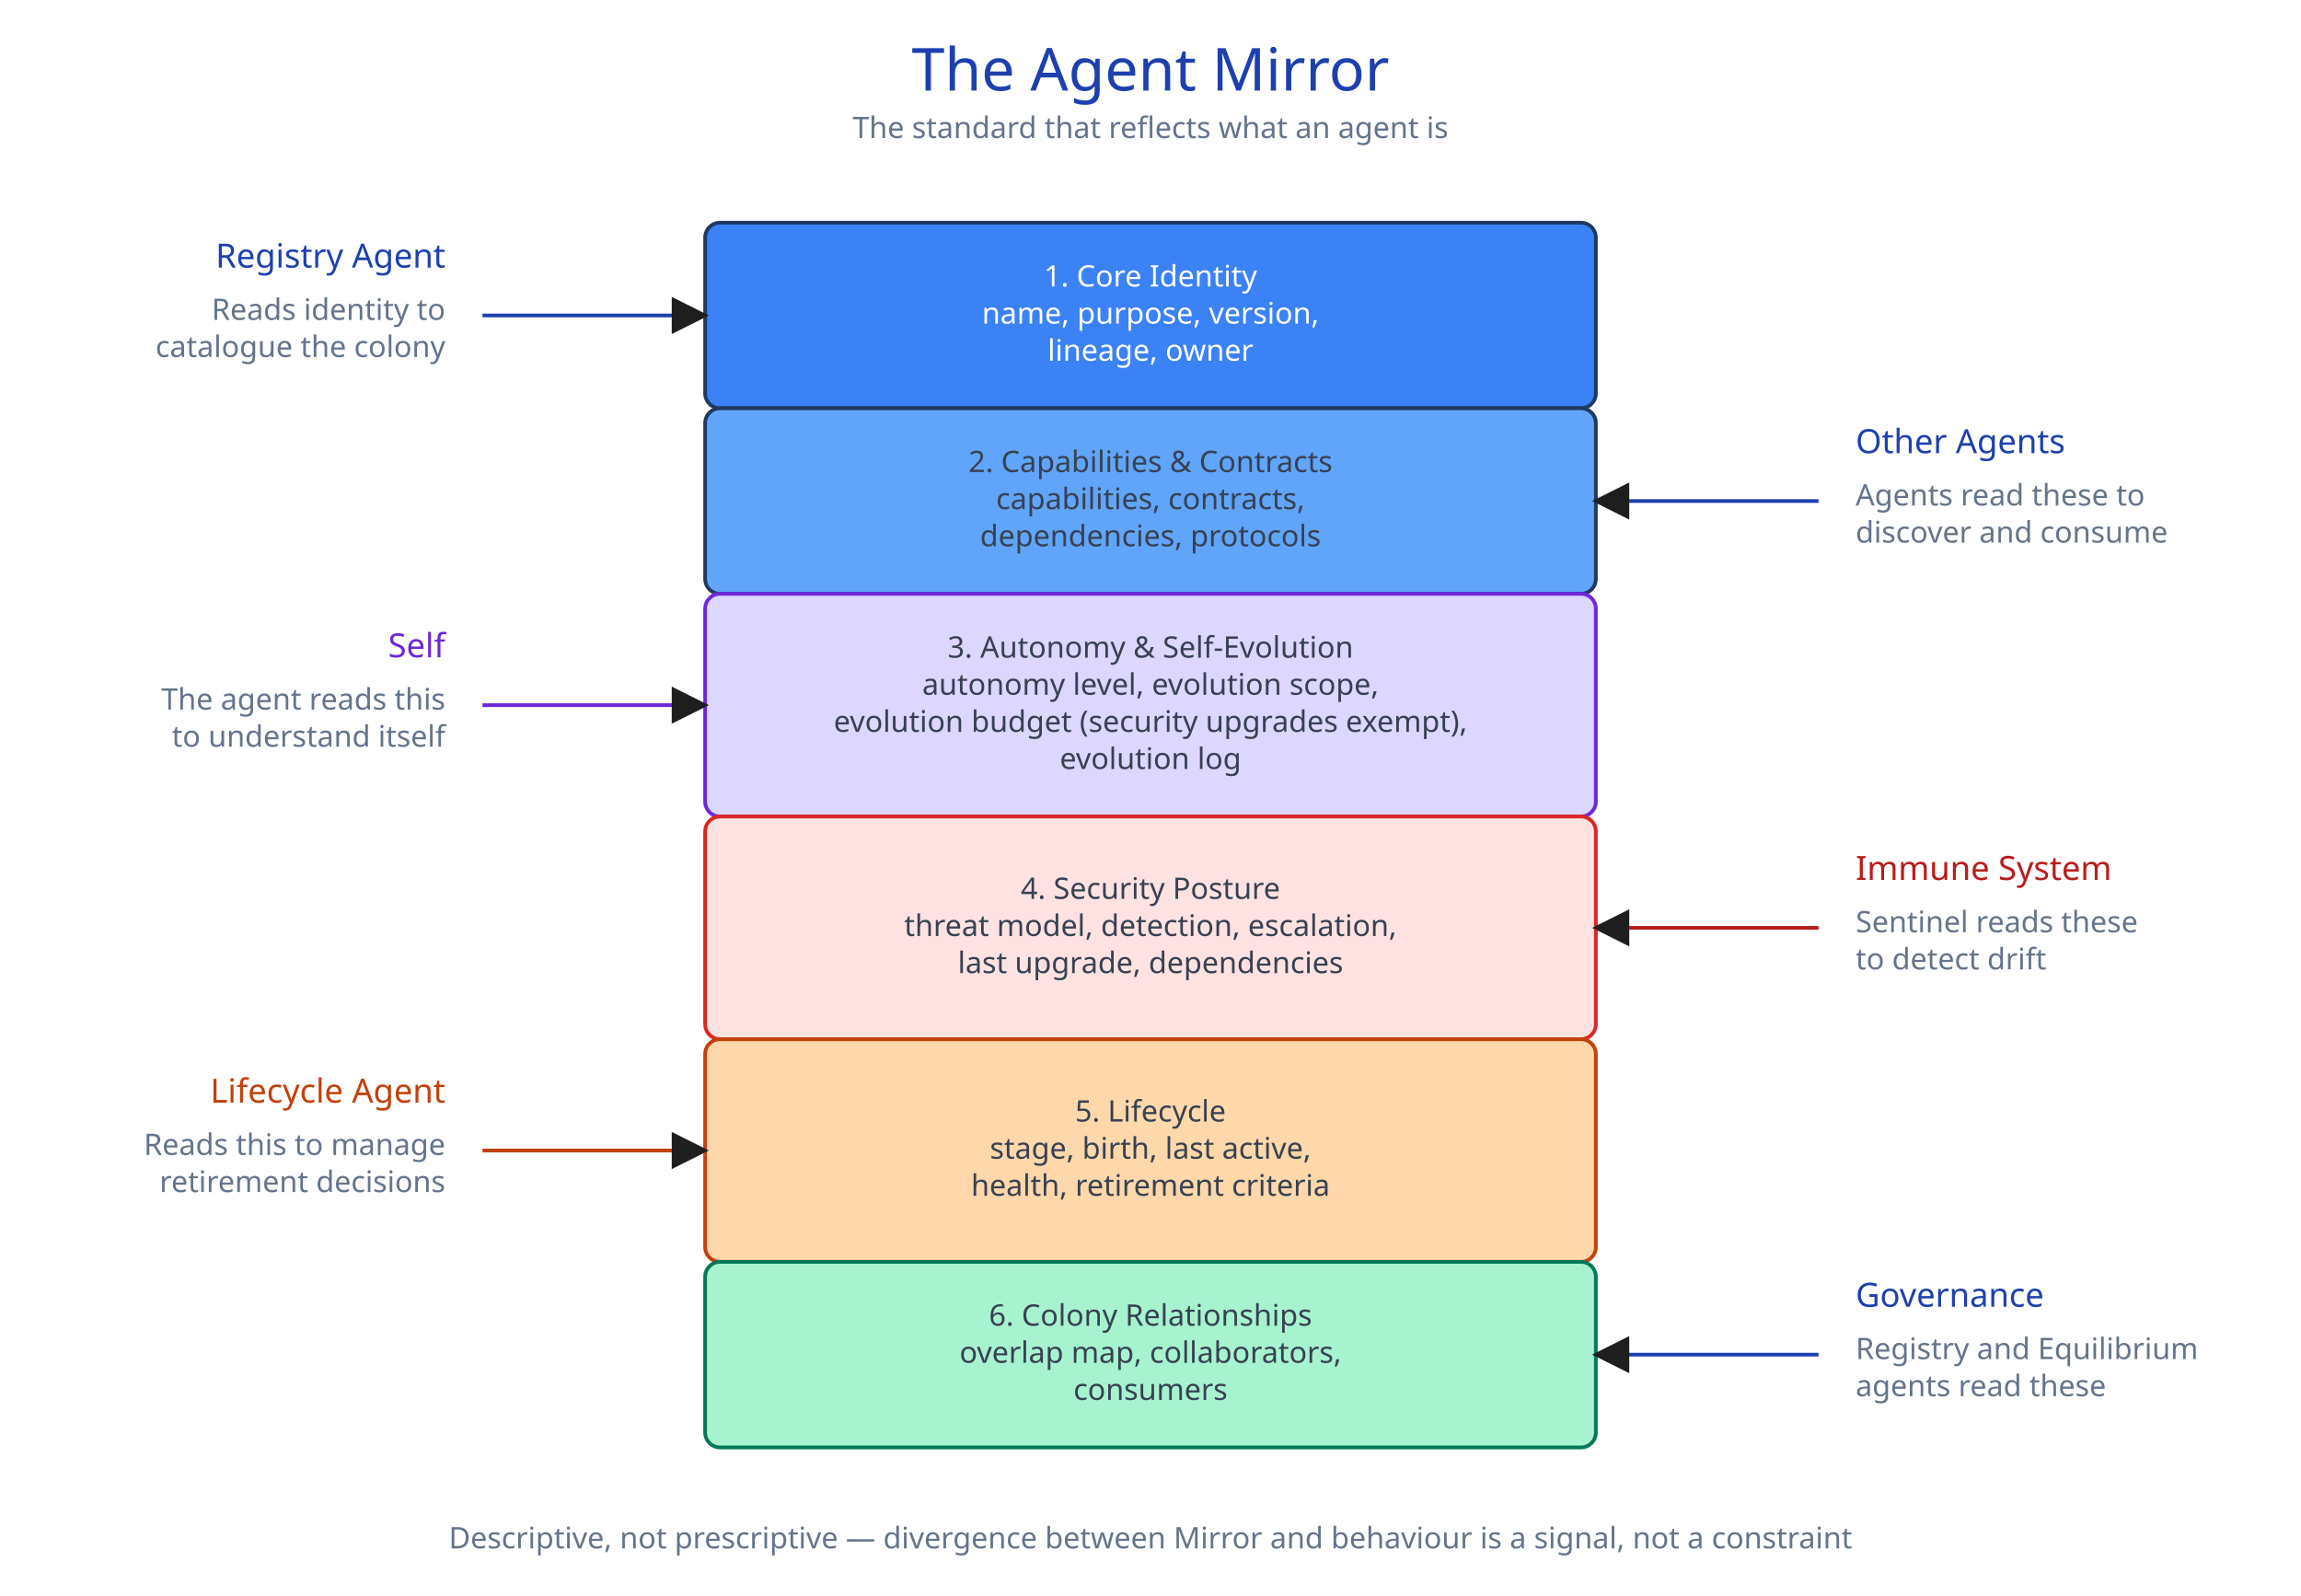
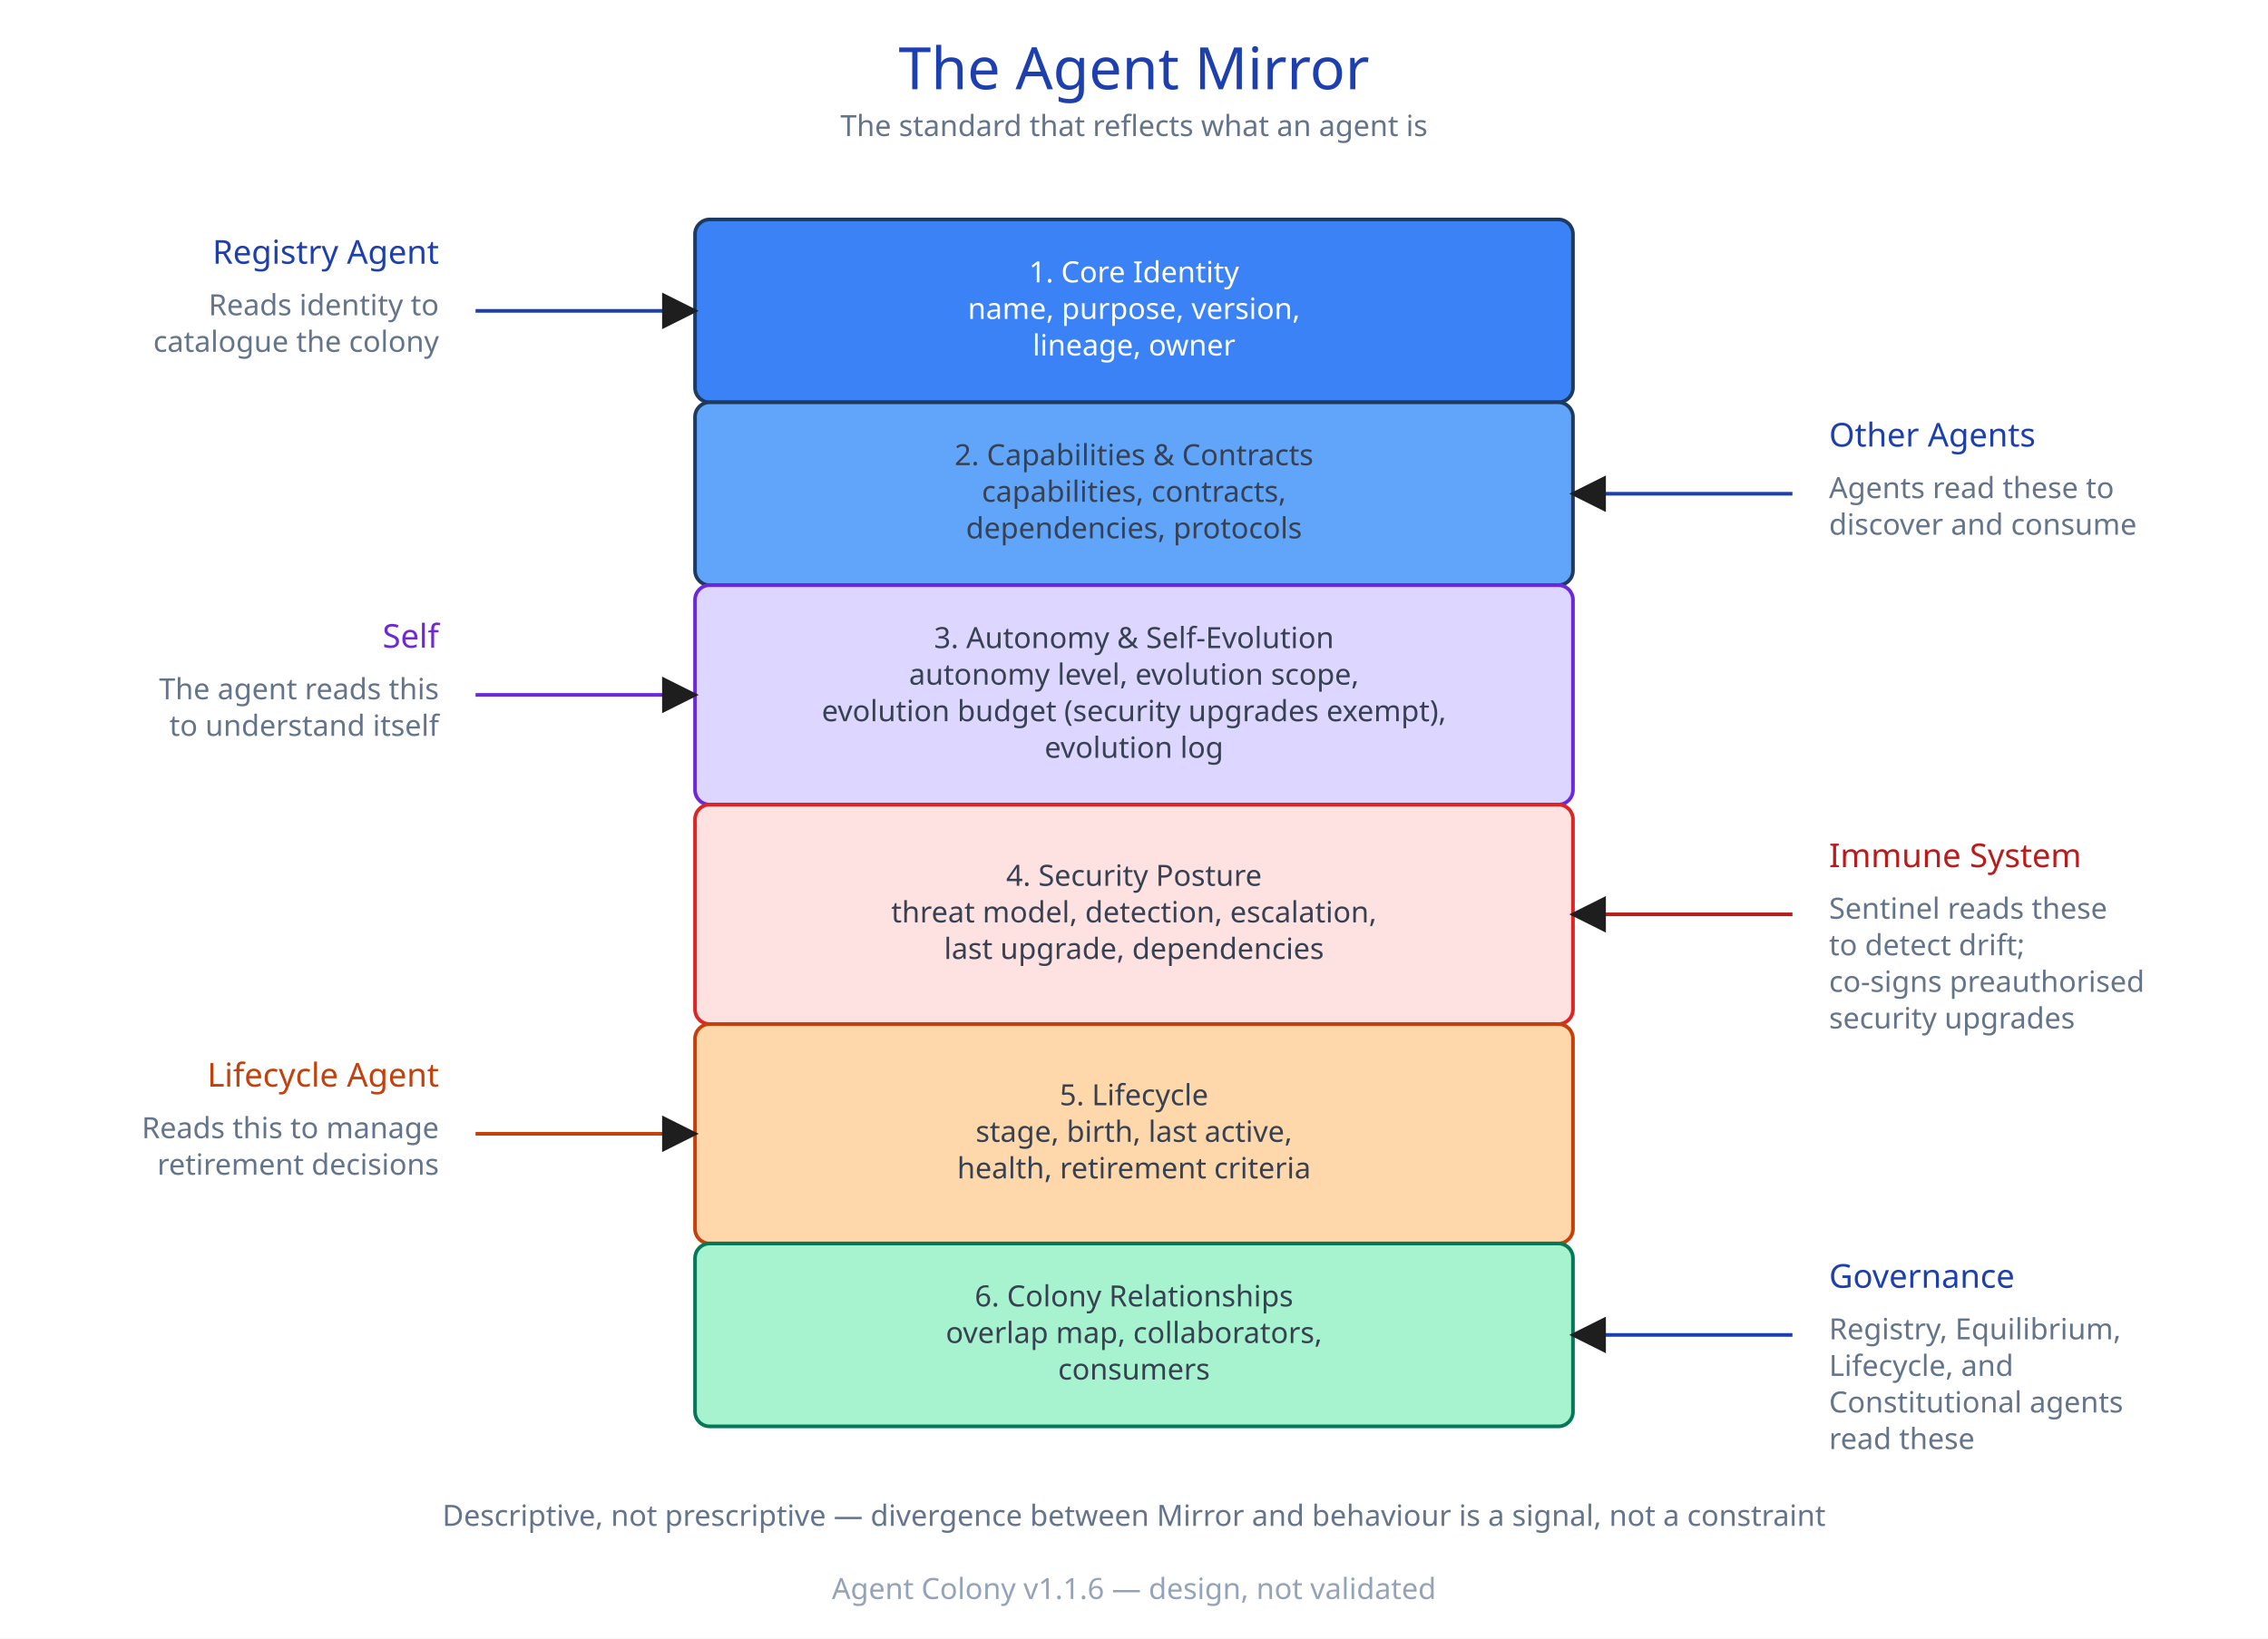
- <svg xmlns="http://www.w3.org/2000/svg" viewBox="-20 -20 1240 860" width="1240" height="860" font-family="Virgil, Segoe UI Emoji, sans-serif">
-   <rect x="-20" y="-20" width="1240" height="860" fill="#ffffff" />
+ <svg xmlns="http://www.w3.org/2000/svg" viewBox="-20 -20 1240 896" width="1240" height="896" font-family="Virgil, Segoe UI Emoji, sans-serif">
+   <rect x="-20" y="-20" width="1240" height="896" fill="#ffffff" />
  <defs>
    <marker id="arrowhead" markerWidth="10" markerHeight="10" refX="9" refY="5" orient="auto" markerUnits="strokeWidth">
      <path d="M 0 0 L 10 5 L 0 10 z" fill="#1e1e1e" />
    </marker>
  </defs>
  <rect x="360" y="100" width="480" height="100" rx="8" ry="8" fill="#3b82f6" stroke="#1e3a5f" stroke-width="2" />
  <rect x="360" y="200" width="480" height="100" rx="8" ry="8" fill="#60a5fa" stroke="#1e3a5f" stroke-width="2" />
  <rect x="360" y="300" width="480" height="120" rx="8" ry="8" fill="#ddd6fe" stroke="#6d28d9" stroke-width="2" />
  <rect x="360" y="420" width="480" height="120" rx="8" ry="8" fill="#fee2e2" stroke="#dc2626" stroke-width="2" />
  <rect x="360" y="540" width="480" height="120" rx="8" ry="8" fill="#fed7aa" stroke="#c2410c" stroke-width="2" />
  <rect x="360" y="660" width="480" height="100" rx="8" ry="8" fill="#a7f3d0" stroke="#047857" stroke-width="2" />
  <path d="M 240,150 L 360,150" fill="none" stroke="#1e40af" stroke-width="2" marker-end="url(#arrowhead)" />
  <path d="M 240,360 L 360,360" fill="none" stroke="#6d28d9" stroke-width="2" marker-end="url(#arrowhead)" />
  <path d="M 240,600 L 360,600" fill="none" stroke="#c2410c" stroke-width="2" marker-end="url(#arrowhead)" />
  <path d="M 960,250 L 840,250" fill="none" stroke="#1e40af" stroke-width="2" marker-end="url(#arrowhead)" />
  <path d="M 960,480 L 840,480" fill="none" stroke="#b91c1c" stroke-width="2" marker-end="url(#arrowhead)" />
  <path d="M 960,710 L 840,710" fill="none" stroke="#1e40af" stroke-width="2" marker-end="url(#arrowhead)" />
  <text x="600.0" y="28.8" fill="#1e40af" font-size="32" text-anchor="middle">The Agent Mirror</text>
  <text x="600.0" y="54.4" fill="#64748b" font-size="16" text-anchor="middle">The standard that reflects what an agent is</text>
  <text x="600.0" y="134.4" fill="#ffffff" font-size="16" text-anchor="middle">1. Core Identity</text>
  <text x="600.0" y="154.4" fill="#ffffff" font-size="16" text-anchor="middle">name, purpose, version,</text>
  <text x="600.0" y="174.4" fill="#ffffff" font-size="16" text-anchor="middle">lineage, owner</text>
  <text x="600.0" y="234.4" fill="#374151" font-size="16" text-anchor="middle">2. Capabilities &amp; Contracts</text>
  <text x="600.0" y="254.4" fill="#374151" font-size="16" text-anchor="middle">capabilities, contracts,</text>
  <text x="600.0" y="274.4" fill="#374151" font-size="16" text-anchor="middle">dependencies, protocols</text>
  <text x="600.0" y="334.4" fill="#374151" font-size="16" text-anchor="middle">3. Autonomy &amp; Self-Evolution</text>
  <text x="600.0" y="354.4" fill="#374151" font-size="16" text-anchor="middle">autonomy level, evolution scope,</text>
  <text x="600.0" y="374.4" fill="#374151" font-size="16" text-anchor="middle">evolution budget (security upgrades exempt),</text>
  <text x="600.0" y="394.4" fill="#374151" font-size="16" text-anchor="middle">evolution log</text>
  <text x="600.0" y="464.4" fill="#374151" font-size="16" text-anchor="middle">4. Security Posture</text>
  <text x="600.0" y="484.4" fill="#374151" font-size="16" text-anchor="middle">threat model, detection, escalation,</text>
  <text x="600.0" y="504.4" fill="#374151" font-size="16" text-anchor="middle">last upgrade, dependencies</text>
  <text x="600.0" y="584.4" fill="#374151" font-size="16" text-anchor="middle">5. Lifecycle</text>
  <text x="600.0" y="604.4" fill="#374151" font-size="16" text-anchor="middle">stage, birth, last active,</text>
  <text x="600.0" y="624.4" fill="#374151" font-size="16" text-anchor="middle">health, retirement criteria</text>
  <text x="600.0" y="694.4" fill="#374151" font-size="16" text-anchor="middle">6. Colony Relationships</text>
  <text x="600.0" y="714.4" fill="#374151" font-size="16" text-anchor="middle">overlap map, collaborators,</text>
  <text x="600.0" y="734.4" fill="#374151" font-size="16" text-anchor="middle">consumers</text>
  <text x="600.0" y="814.4" fill="#64748b" font-size="16" text-anchor="middle">Descriptive, not prescriptive — divergence between Mirror and behaviour is a signal, not a constraint</text>
  <text x="220" y="124.2" fill="#1e40af" font-size="18" text-anchor="end">Registry Agent</text>
  <text x="220" y="152.4" fill="#64748b" font-size="16" text-anchor="end">Reads identity to</text>
  <text x="220" y="172.4" fill="#64748b" font-size="16" text-anchor="end">catalogue the colony</text>
  <text x="220" y="334.2" fill="#6d28d9" font-size="18" text-anchor="end">Self</text>
  <text x="220" y="362.4" fill="#64748b" font-size="16" text-anchor="end">The agent reads this</text>
  <text x="220" y="382.4" fill="#64748b" font-size="16" text-anchor="end">to understand itself</text>
  <text x="220" y="574.2" fill="#c2410c" font-size="18" text-anchor="end">Lifecycle Agent</text>
  <text x="220" y="602.4" fill="#64748b" font-size="16" text-anchor="end">Reads this to manage</text>
  <text x="220" y="622.4" fill="#64748b" font-size="16" text-anchor="end">retirement decisions</text>
  <text x="980" y="224.2" fill="#1e40af" font-size="18" text-anchor="start">Other Agents</text>
  <text x="980" y="252.4" fill="#64748b" font-size="16" text-anchor="start">Agents read these to</text>
  <text x="980" y="272.4" fill="#64748b" font-size="16" text-anchor="start">discover and consume</text>
  <text x="980" y="454.2" fill="#b91c1c" font-size="18" text-anchor="start">Immune System</text>
  <text x="980" y="482.4" fill="#64748b" font-size="16" text-anchor="start">Sentinel reads these</text>
-   <text x="980" y="502.4" fill="#64748b" font-size="16" text-anchor="start">to detect drift</text>
+   <text x="980" y="502.4" fill="#64748b" font-size="16" text-anchor="start">to detect drift;</text>
+   <text x="980" y="522.4" fill="#64748b" font-size="16" text-anchor="start">co-signs preauthorised</text>
+   <text x="980" y="542.4" fill="#64748b" font-size="16" text-anchor="start">security upgrades</text>
  <text x="980" y="684.2" fill="#1e40af" font-size="18" text-anchor="start">Governance</text>
-   <text x="980" y="712.4" fill="#64748b" font-size="16" text-anchor="start">Registry and Equilibrium</text>
-   <text x="980" y="732.4" fill="#64748b" font-size="16" text-anchor="start">agents read these</text>
+   <text x="980" y="712.4" fill="#64748b" font-size="16" text-anchor="start">Registry, Equilibrium,</text>
+   <text x="980" y="732.4" fill="#64748b" font-size="16" text-anchor="start">Lifecycle, and</text>
+   <text x="980" y="752.4" fill="#64748b" font-size="16" text-anchor="start">Constitutional agents</text>
+   <text x="980" y="772.4" fill="#64748b" font-size="16" text-anchor="start">read these</text>
+   <text x="600.0" y="854.4" fill="#94a3b8" font-size="16" text-anchor="middle">Agent Colony v1.1.6 — design, not validated</text>
</svg>
